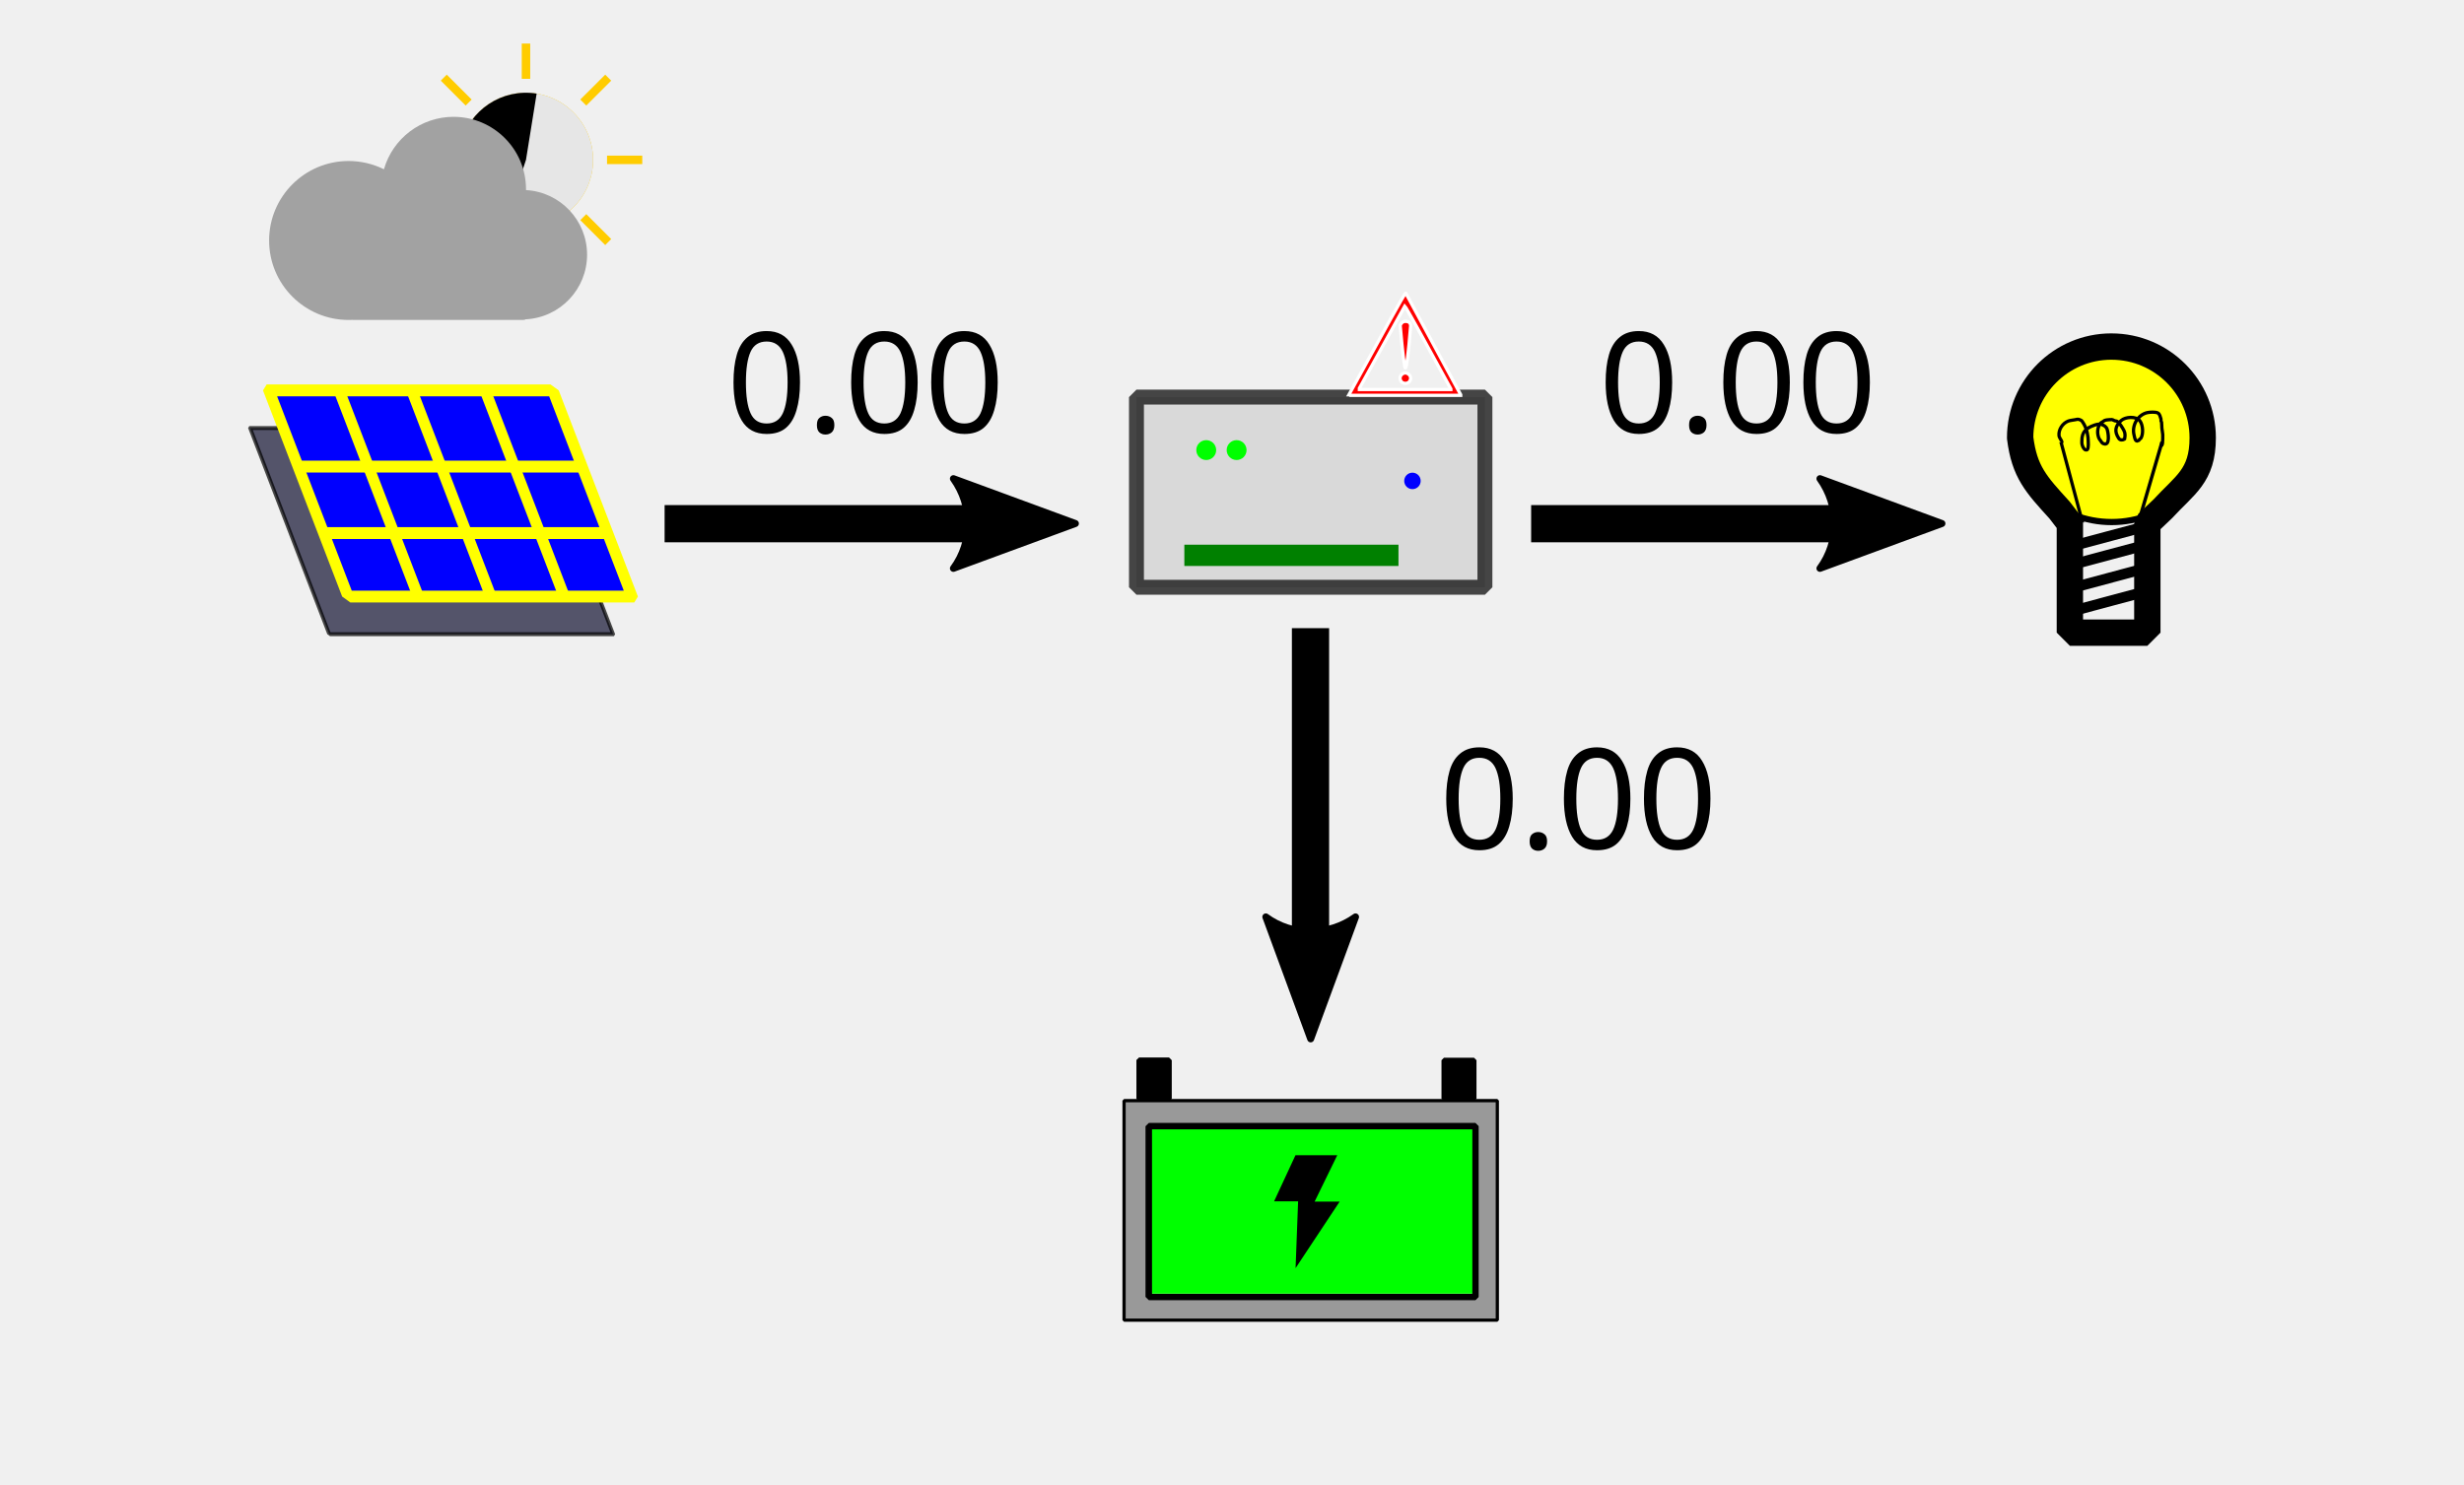
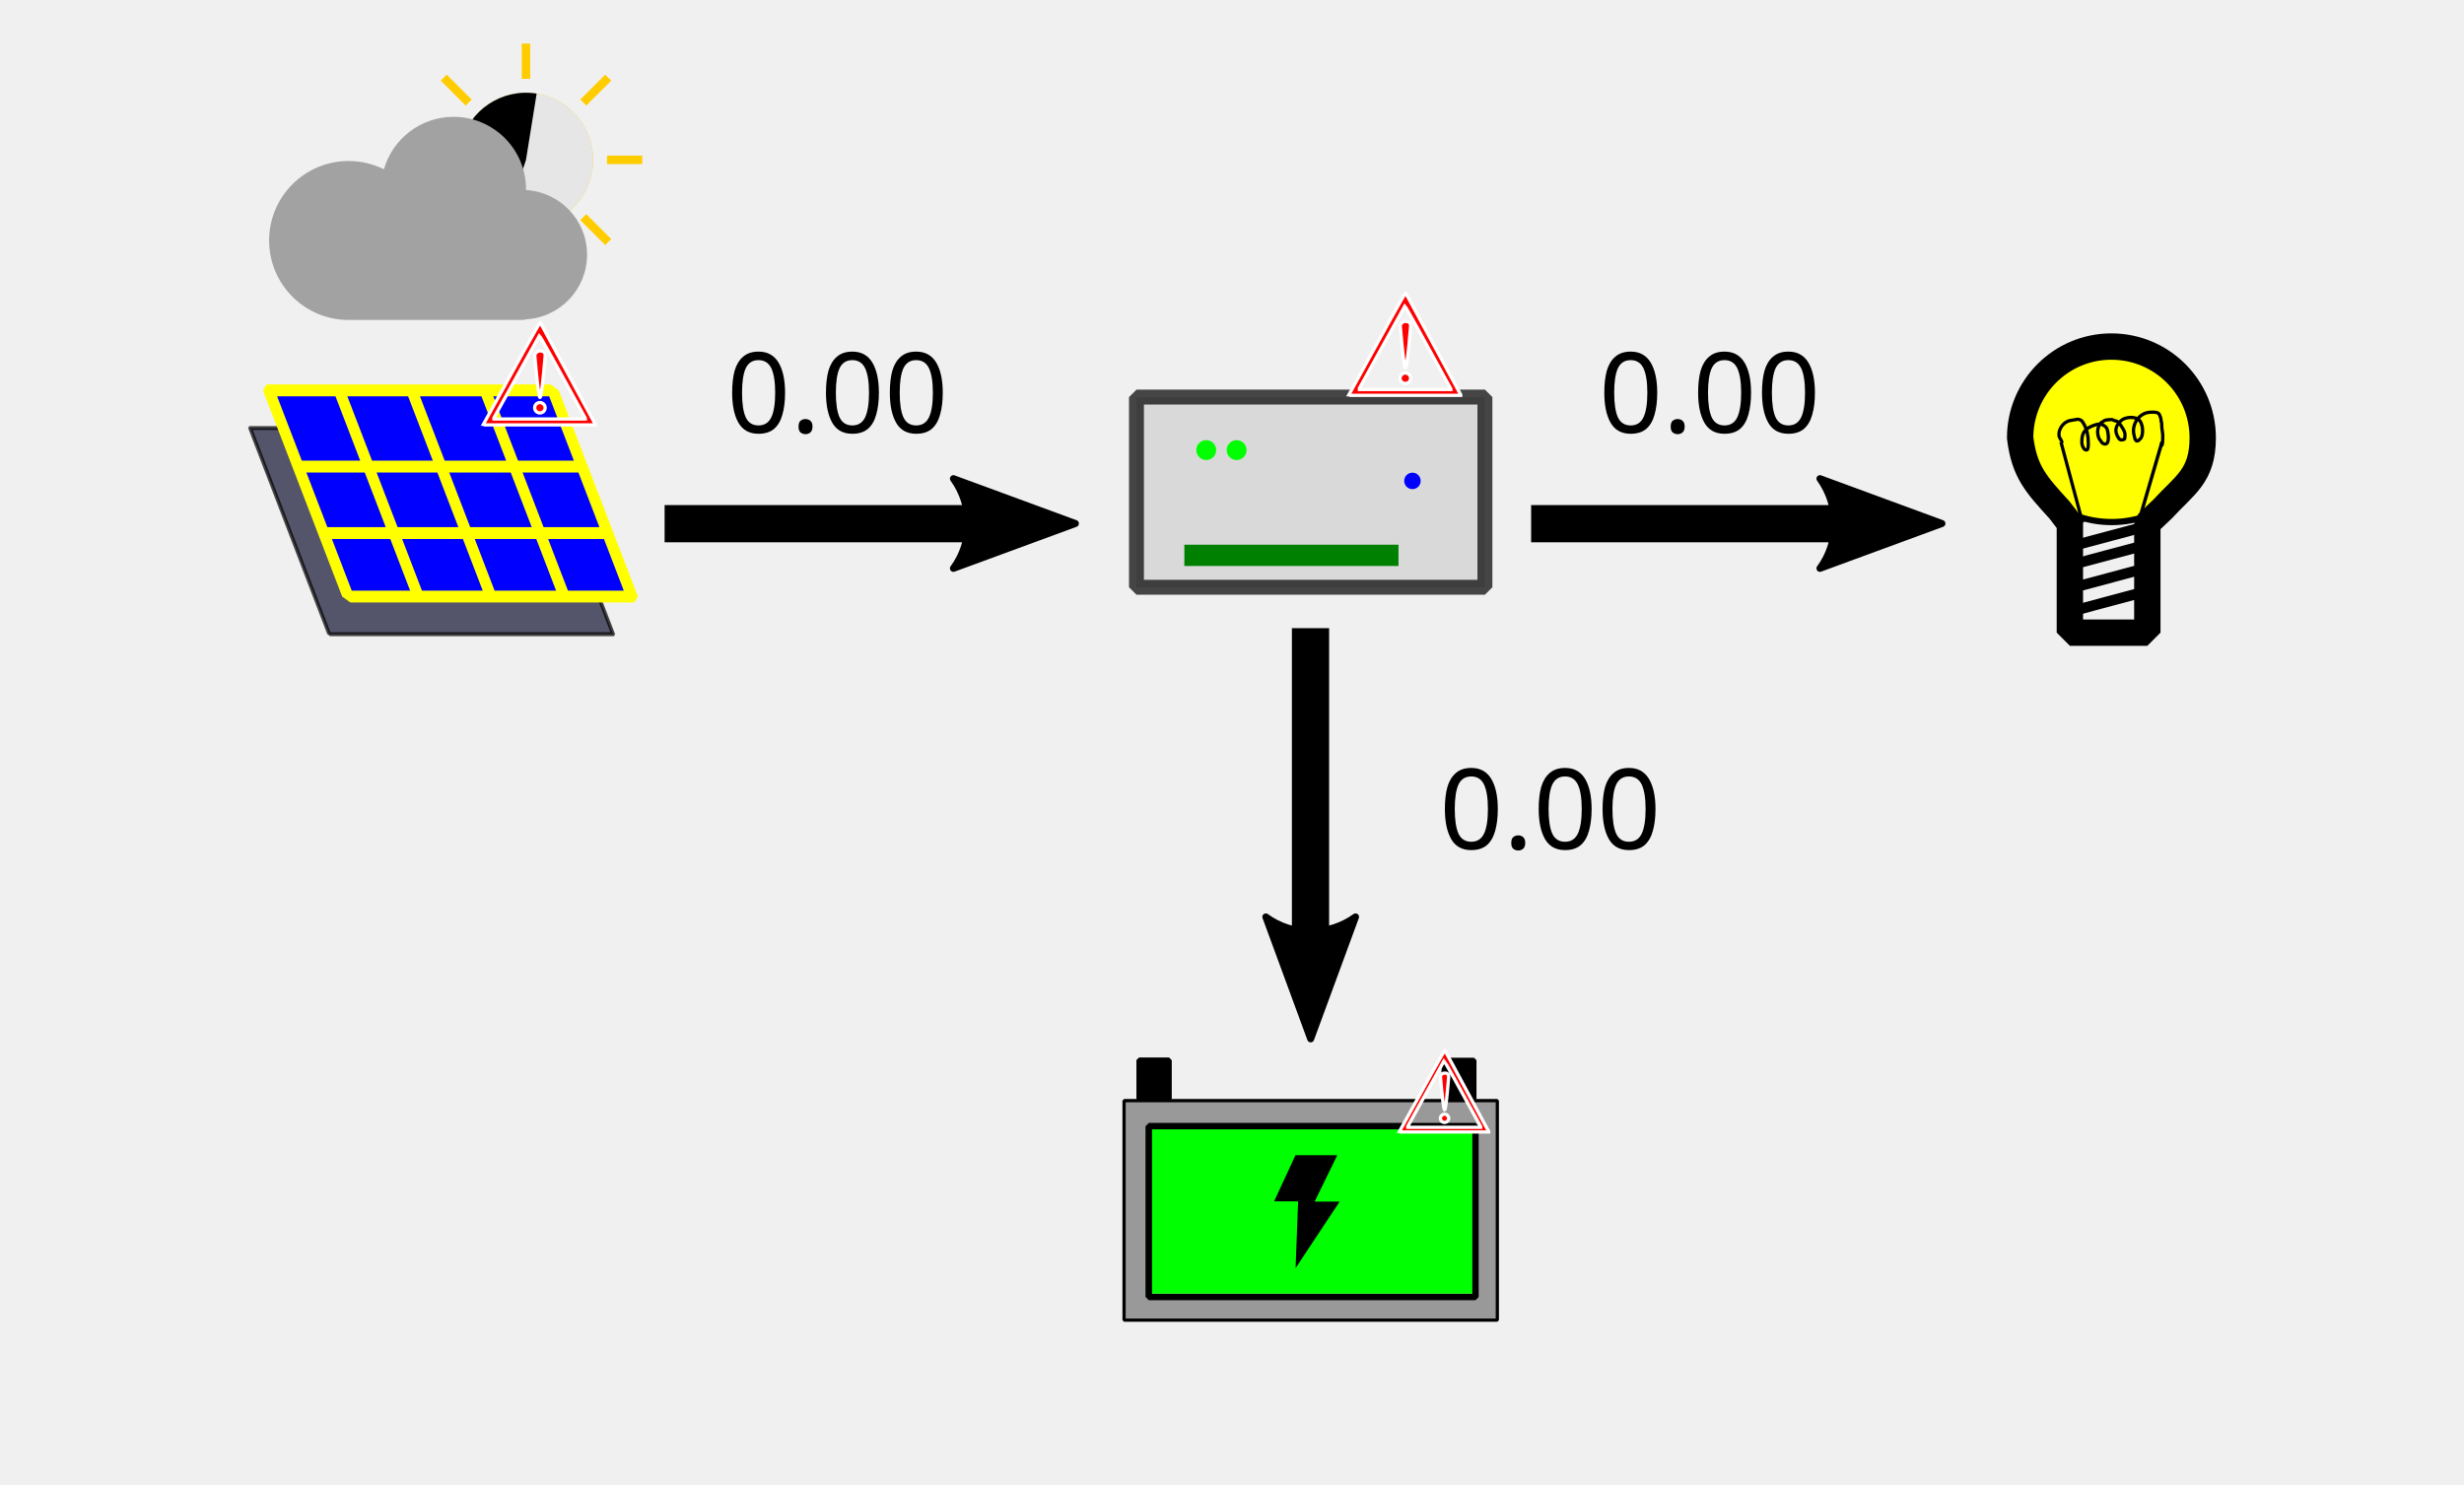
- <svg xmlns="http://www.w3.org/2000/svg" width="198.622mm" height="119.689mm" viewBox="0 0 198.622 119.689" version="1.1" id="svg870">
+ <svg xmlns="http://www.w3.org/2000/svg" id="svg870" version="1.1" viewBox="0 0 198.622 119.689" height="119.689mm" width="198.622mm">
  <defs id="defs864">
-     <marker style="overflow:visible" id="marker2034" refX="0" refY="0" orient="auto">
-       <path transform="matrix(-0.3,0,0,-0.3,0.69,0)" d="M 8.719,4.034 -2.207,0.016 8.719,-4.002 c -1.745,2.372 -1.735,5.617 -6e-7,8.035 z" style="fill:#000000;fill-opacity:1;fill-rule:evenodd;stroke:#000000;stroke-width:0.625;stroke-linejoin:round;stroke-opacity:1" id="path2032" />
+     <marker orient="auto" refY="0" refX="0" id="marker2034" style="overflow:visible">
+       <path id="path2032" style="fill:#000000;fill-opacity:1;fill-rule:evenodd;stroke:#000000;stroke-width:0.625;stroke-linejoin:round;stroke-opacity:1" d="M 8.719,4.034 -2.207,0.016 8.719,-4.002 c -1.745,2.372 -1.735,5.617 -6e-7,8.035 z" transform="matrix(-0.3,0,0,-0.3,0.69,0)" />
    </marker>
-     <marker orient="auto" refY="0" refX="0" id="marker1858" style="overflow:visible">
-       <path id="path1856" style="fill:#000000;fill-opacity:1;fill-rule:evenodd;stroke:#000000;stroke-width:0.625;stroke-linejoin:round;stroke-opacity:1" d="M 8.719,4.034 -2.207,0.016 8.719,-4.002 c -1.745,2.372 -1.735,5.617 -6e-7,8.035 z" transform="matrix(-0.3,0,0,-0.3,0.69,0)" />
+     <marker style="overflow:visible" id="marker1858" refX="0" refY="0" orient="auto">
+       <path transform="matrix(-0.3,0,0,-0.3,0.69,0)" d="M 8.719,4.034 -2.207,0.016 8.719,-4.002 c -1.745,2.372 -1.735,5.617 -6e-7,8.035 z" style="fill:#000000;fill-opacity:1;fill-rule:evenodd;stroke:#000000;stroke-width:0.625;stroke-linejoin:round;stroke-opacity:1" id="path1856" />
    </marker>
-     <marker orient="auto" refY="0" refX="0" id="Arrow2Send" style="overflow:visible">
-       <path id="path1537" style="fill:#000000;fill-opacity:1;fill-rule:evenodd;stroke:#000000;stroke-width:0.625;stroke-linejoin:round;stroke-opacity:1" d="M 8.719,4.034 -2.207,0.016 8.719,-4.002 c -1.745,2.372 -1.735,5.617 -6e-7,8.035 z" transform="matrix(-0.3,0,0,-0.3,0.69,0)" />
+     <marker style="overflow:visible" id="Arrow2Send" refX="0" refY="0" orient="auto">
+       <path transform="matrix(-0.3,0,0,-0.3,0.69,0)" d="M 8.719,4.034 -2.207,0.016 8.719,-4.002 c -1.745,2.372 -1.735,5.617 -6e-7,8.035 z" style="fill:#000000;fill-opacity:1;fill-rule:evenodd;stroke:#000000;stroke-width:0.625;stroke-linejoin:round;stroke-opacity:1" id="path1537" />
    </marker>
-     <marker orient="auto" refY="0" refX="0" id="Arrow1Mend" style="overflow:visible">
-       <path id="path1513" d="M 0,0 5,-5 -12.5,0 5,5 Z" style="fill:#000000;fill-opacity:1;fill-rule:evenodd;stroke:#000000;stroke-width:1pt;stroke-opacity:1" transform="matrix(-0.4,0,0,-0.4,-4,0)" />
+     <marker style="overflow:visible" id="Arrow1Mend" refX="0" refY="0" orient="auto">
+       <path transform="matrix(-0.4,0,0,-0.4,-4,0)" style="fill:#000000;fill-opacity:1;fill-rule:evenodd;stroke:#000000;stroke-width:1pt;stroke-opacity:1" d="M 0,0 5,-5 -12.5,0 5,5 Z" id="path1513" />
    </marker>
  </defs>
-   <g id="layer1" transform="translate(14.7374,-5.714135)">
-     <g transform="matrix(0.3186655,0,0.1223496,0.3186655,-10.02866,28.75865)" id="g851">
-       <rect y="35.983" x="34.67" height="52.161" width="71.815" id="rect853" style="fill:#000022;fill-opacity:0.651;stroke:#000000;stroke-width:1;stroke-linejoin:bevel;stroke-opacity:0.711" />
-       <rect style="fill:#0000ff;fill-opacity:1;stroke:#ffff00;stroke-width:3;stroke-linejoin:bevel;stroke-miterlimit:4;stroke-dasharray:none;stroke-opacity:1" id="rect833" width="71.815" height="52.161" x="43.089" y="26.458" />
-       <path style="fill:none;stroke:#ffff00;stroke-width:3;stroke-linecap:butt;stroke-linejoin:miter;stroke-miterlimit:4;stroke-dasharray:none;stroke-opacity:1" d="M 60.854,26.458 V 78.619" id="path835" />
-       <path style="fill:none;stroke:#ffff00;stroke-width:3;stroke-linecap:butt;stroke-linejoin:miter;stroke-miterlimit:4;stroke-dasharray:none;stroke-opacity:1" d="M 79.224,26.08 V 78.43" id="path837" />
-       <path style="fill:none;stroke:#ffff00;stroke-width:3;stroke-linecap:butt;stroke-linejoin:miter;stroke-miterlimit:4;stroke-dasharray:none;stroke-opacity:1" d="m 97.782,27.025 v 51.405" id="path839" />
-       <path style="fill:none;stroke:#ffff00;stroke-width:3;stroke-linecap:butt;stroke-linejoin:miter;stroke-miterlimit:4;stroke-dasharray:none;stroke-opacity:1" d="M 42.522,45.735 H 114.905" id="path841" />
-       <path style="fill:none;stroke:#ffff00;stroke-width:3;stroke-linecap:butt;stroke-linejoin:miter;stroke-miterlimit:4;stroke-dasharray:none;stroke-opacity:1" d="M 43.278,62.555 H 115.094" id="path843" />
-     </g>
-     <g id="g1475" transform="matrix(0.7711405,0,0,0.7711405,42.07548,13.14111)">
-       <rect y="31.887" x="45.124" height="19.881" width="36.425" id="rect1469" style="fill:#cccccc;fill-opacity:0.651;stroke:#000000;stroke-width:1.561;stroke-linejoin:bevel;stroke-opacity:0.711" />
-       <rect y="47.319" x="50.129" height="2.224" width="22.384" id="rect1471" style="fill:#008000;fill-opacity:1;stroke:none;stroke-width:1.561;stroke-linejoin:bevel;stroke-opacity:0.711" />
-       <circle r="0.861" cy="40.65" cx="73.973" id="path1477" style="fill:#0000ff;fill-opacity:1;stroke:none;stroke-width:2.102;stroke-linejoin:bevel;stroke-opacity:0.711" />
-       <circle style="fill:#00ff00;fill-opacity:1;stroke:none;stroke-width:3;stroke-linejoin:bevel;stroke-opacity:0.711" id="path1494" cx="52.418" cy="37.426" r="1.039" />
-       <circle r="1.039" cy="37.426" cx="55.593" id="circle1496" style="fill:#00ff00;fill-opacity:1;stroke:none;stroke-width:3;stroke-linejoin:bevel;stroke-opacity:0.711" />
-       <text xml:space="preserve" style="font-style:normal;font-variant:normal;font-weight:900;font-stretch:normal;font-size:14.639px;line-height:1.25;font-family:Arial;-inkscape-font-specification:'Arial Heavy';letter-spacing:0px;word-spacing:0px;fill:#ff0000;fill-opacity:1;stroke-width:0.343" x="66.613" y="31.705" id="text1716">
-         <tspan dy="0" id="tspan1714" x="66.613" y="31.705" style="font-style:normal;font-variant:normal;font-weight:bold;font-stretch:normal;font-family:'Berlin Sans FB Demi';-inkscape-font-specification:'Berlin Sans FB Demi Bold';fill:#ff0000;stroke:#ffffff;stroke-width:0.343">⚠️</tspan>
+   <g transform="translate(14.7374,-5.714135)" id="layer1">
+     <g id="g851" transform="matrix(0.3186655,0,0.1223496,0.3186655,-10.02866,28.75865)">
+       <rect style="fill:#000022;fill-opacity:0.651;stroke:#000000;stroke-width:1;stroke-linejoin:bevel;stroke-opacity:0.711" id="rect853" width="71.815" height="52.161" x="34.67" y="35.983" />
+       <rect y="26.458" x="43.089" height="52.161" width="71.815" id="rect833" style="fill:#0000ff;fill-opacity:1;stroke:#ffff00;stroke-width:3;stroke-linejoin:bevel;stroke-miterlimit:4;stroke-dasharray:none;stroke-opacity:1" />
+       <path id="path835" d="M 60.854,26.458 V 78.619" style="fill:none;stroke:#ffff00;stroke-width:3;stroke-linecap:butt;stroke-linejoin:miter;stroke-miterlimit:4;stroke-dasharray:none;stroke-opacity:1" />
+       <path id="path837" d="M 79.224,26.08 V 78.43" style="fill:none;stroke:#ffff00;stroke-width:3;stroke-linecap:butt;stroke-linejoin:miter;stroke-miterlimit:4;stroke-dasharray:none;stroke-opacity:1" />
+       <path id="path839" d="m 97.782,27.025 v 51.405" style="fill:none;stroke:#ffff00;stroke-width:3;stroke-linecap:butt;stroke-linejoin:miter;stroke-miterlimit:4;stroke-dasharray:none;stroke-opacity:1" />
+       <path id="path841" d="M 42.522,45.735 H 114.905" style="fill:none;stroke:#ffff00;stroke-width:3;stroke-linecap:butt;stroke-linejoin:miter;stroke-miterlimit:4;stroke-dasharray:none;stroke-opacity:1" />
+       <path id="path843" d="M 43.278,62.555 H 115.094" style="fill:none;stroke:#ffff00;stroke-width:3;stroke-linecap:butt;stroke-linejoin:miter;stroke-miterlimit:4;stroke-dasharray:none;stroke-opacity:1" />
+       <text transform="skewX(-21.00397)" xml:space="preserve" style="font-style:normal;font-variant:normal;font-weight:900;font-stretch:normal;font-size:35.425px;line-height:1.25;font-family:Arial;-inkscape-font-specification:'Arial Heavy';letter-spacing:0px;word-spacing:0px;fill:#ff0000;fill-opacity:1;stroke-width:0.83" x="105.78" y="35.184" id="pv_warning">
+         <tspan dy="0" id="tspan1714-9" x="105.78" y="35.184" style="font-style:normal;font-variant:normal;font-weight:bold;font-stretch:normal;font-family:'Berlin Sans FB Demi';-inkscape-font-specification:'Berlin Sans FB Demi Bold';fill:#ff0000;stroke:#ffffff;stroke-width:0.83">⚠️</tspan>
      </text>
    </g>
-     <path style="fill:none;stroke:#000000;stroke-width:3;stroke-linecap:butt;stroke-linejoin:miter;stroke-miterlimit:4;stroke-dasharray:none;stroke-opacity:1;marker-end:url(#Arrow2Send)" d="m 38.837,47.937 h 29.057" id="path1502" />
-     <path style="fill:none;stroke:#000000;stroke-width:3;stroke-linecap:butt;stroke-linejoin:miter;stroke-miterlimit:4;stroke-dasharray:none;stroke-opacity:1;marker-end:url(#marker1858)" d="m 108.687,47.937 h 29.057" id="path1854" />
-     <g transform="translate(0,6.879167)" id="g2183">
-       <ellipse ry="7.149" rx="7.717" cy="33.777" cx="155.48" id="load_on_off" style="fill:#ffff00;fill-opacity:1;stroke:#000000;stroke-width:0.5;stroke-linejoin:bevel;stroke-miterlimit:4;stroke-dasharray:none;stroke-opacity:1" />
-       <path d="m 155.456,26.776 c -4.061,0.004 -7.35,3.298 -7.35,7.358 0.342,2.747 1.284,3.749 3.173,5.822 l 0.835,1.088 v 8.798 h 6.244 v -8.798 l 1.244,-1.182 c 1.764,-1.93 3.22,-2.639 3.22,-5.727 1.4e-4,-4.064 -3.294,-7.358 -7.358,-7.358 z" style="fill:none;fill-opacity:1;stroke:#000000;stroke-width:2.124;stroke-linejoin:bevel;stroke-miterlimit:4;stroke-dasharray:none;stroke-opacity:1" id="rect1966" />
-       <path id="path1972" d="m 152.521,48.048 5.67,-1.519" style="fill:none;stroke:#000000;stroke-width:0.849;stroke-linecap:butt;stroke-linejoin:miter;stroke-miterlimit:4;stroke-dasharray:none;stroke-opacity:1" />
-       <path style="fill:none;stroke:#000000;stroke-width:0.849;stroke-linecap:butt;stroke-linejoin:miter;stroke-miterlimit:4;stroke-dasharray:none;stroke-opacity:1" d="m 152.521,46.175 5.67,-1.519" id="path1974" />
-       <path id="path1976" d="m 152.521,44.302 5.67,-1.519" style="fill:none;stroke:#000000;stroke-width:0.849;stroke-linecap:butt;stroke-linejoin:miter;stroke-miterlimit:4;stroke-dasharray:none;stroke-opacity:1" />
-       <path style="fill:none;stroke:#000000;stroke-width:0.849;stroke-linecap:butt;stroke-linejoin:miter;stroke-miterlimit:4;stroke-dasharray:none;stroke-opacity:1" d="m 152.521,42.803 5.67,-1.519" id="path1978" />
-       <path id="path1989" d="m 153.142,40.987 -1.749,-6.526" style="fill:none;stroke:#000000;stroke-width:0.265px;stroke-linecap:butt;stroke-linejoin:miter;stroke-opacity:1" />
-       <path style="fill:none;stroke:#000000;stroke-width:0.276px;stroke-linecap:butt;stroke-linejoin:miter;stroke-opacity:1" d="m 157.639,40.984 1.905,-6.52" id="path1991" />
-       <path id="path1993" d="m 151.393,34.461 c 0.027,0.002 0.083,0.033 0.081,0.006 -0.009,-0.104 -0.219,-0.326 -0.236,-0.52 -0.044,-0.481 0.287,-0.979 0.732,-1.158 0.167,-0.067 0.412,-0.077 0.591,-0.118 0.227,-0.052 0.238,-0.047 0.449,0.047 0.016,0.007 0.036,0.01 0.047,0.024 0.311,0.4 0.467,0.87 0.52,1.37 0.021,0.196 0.018,0.394 0.024,0.591 0.001,0.044 -0.018,0.342 -0.071,0.378 -0.205,0.137 -0.356,-0.17 -0.402,-0.307 -0.061,-0.183 -0.047,-0.219 -0.047,-0.402 0,-0.715 0.34,-1.019 0.992,-1.252 0.165,-0.059 0.394,-0.12 0.567,-0.071 0.199,0.057 0.395,0.177 0.472,0.378 0.089,0.232 0.282,1.407 -0.283,1.181 -0.138,-0.055 -0.148,-0.108 -0.236,-0.236 -0.048,-0.07 -0.111,-0.133 -0.142,-0.213 -0.15,-0.389 -0.124,-0.772 0.071,-1.134 0.052,-0.097 0.199,-0.156 0.283,-0.213 0.033,-0.022 0.059,-0.055 0.095,-0.071 0.111,-0.051 0.31,-0.065 0.425,-0.071 0.325,-0.017 0.174,0.011 0.425,0.095 0.045,0.015 0.099,0.002 0.142,0.024 0.221,0.111 0.484,0.566 0.591,0.78 0.092,0.185 0.095,0.421 0.047,0.614 -0.004,0.015 0.009,0.034 0,0.047 -0.01,0.015 -0.032,0.015 -0.047,0.024 -0.135,0.081 -0.328,0.076 -0.425,-0.071 -0.375,-0.562 -0.296,-0.996 0.189,-1.441 0.338,-0.31 1.217,-0.37 1.512,0.024 0.251,0.335 0.298,1.077 0.071,1.417 -0.016,0.024 -0.051,0.027 -0.071,0.047 -0.036,0.036 -0.056,0.086 -0.095,0.118 -0.012,0.01 -0.032,-0.004 -0.047,0 -0.028,0.007 -0.043,0.047 -0.071,0.047 -0.187,0 -0.213,-0.315 -0.26,-0.496 -0.193,-0.754 0.293,-1.618 1.063,-1.795 0.201,-0.046 0.668,-0.067 0.85,0.024 0.167,0.083 0.201,0.319 0.26,0.496 0.015,0.045 -0.008,0.095 0,0.142 0.008,0.042 0.041,0.076 0.047,0.118 0.022,0.151 0.007,0.319 0.024,0.472 0.018,0.174 0.06,0.345 0.071,0.52 0.015,0.236 -0.007,0.474 -0.024,0.709 -0.004,0.053 -0.021,0.09 -0.047,0.142 -0.005,0.01 -0.024,0.035 -0.024,0.024 0.005,-0.096 0.025,-0.191 0.038,-0.286" style="fill:none;stroke:#000000;stroke-width:0.265px;stroke-linecap:butt;stroke-linejoin:miter;stroke-opacity:1" />
+     <g transform="matrix(0.7711405,0,0,0.7711405,42.07548,13.14111)" id="g1475">
+       <rect style="fill:#cccccc;fill-opacity:0.651;stroke:#000000;stroke-width:1.561;stroke-linejoin:bevel;stroke-opacity:0.711" id="rect1469" width="36.425" height="19.881" x="45.124" y="31.887" />
+       <rect style="fill:#008000;fill-opacity:1;stroke:none;stroke-width:1.561;stroke-linejoin:bevel;stroke-opacity:0.711" id="rect1471" width="22.384" height="2.224" x="50.129" y="47.319" />
+       <circle style="fill:#0000ff;fill-opacity:1;stroke:none;stroke-width:2.102;stroke-linejoin:bevel;stroke-opacity:0.711" id="path1477" cx="73.973" cy="40.65" r="0.861" />
+       <circle r="1.039" cy="37.426" cx="52.418" id="path1494" style="fill:#00ff00;fill-opacity:1;stroke:none;stroke-width:3;stroke-linejoin:bevel;stroke-opacity:0.711" />
+       <circle style="fill:#00ff00;fill-opacity:1;stroke:none;stroke-width:3;stroke-linejoin:bevel;stroke-opacity:0.711" id="circle1496" cx="55.593" cy="37.426" r="1.039" />
+       <text id="device_warning" y="31.705" x="66.613" style="font-style:normal;font-variant:normal;font-weight:900;font-stretch:normal;font-size:14.639px;line-height:1.25;font-family:Arial;-inkscape-font-specification:'Arial Heavy';letter-spacing:0px;word-spacing:0px;fill:#ff0000;fill-opacity:1;stroke-width:0.343" xml:space="preserve">
+         <tspan style="font-style:normal;font-variant:normal;font-weight:bold;font-stretch:normal;font-family:'Berlin Sans FB Demi';-inkscape-font-specification:'Berlin Sans FB Demi Bold';fill:#ff0000;stroke:#ffffff;stroke-width:0.343" y="31.705" x="66.613" id="tspan1714" dy="0">⚠️</tspan>
+       </text>
    </g>
-     <path id="battery_direction" d="m 90.902,56.36 v 29.057" style="fill:none;stroke:#000000;stroke-width:3;stroke-linecap:butt;stroke-linejoin:miter;stroke-miterlimit:4;stroke-dasharray:none;stroke-opacity:1;marker-end:url(#marker2034)" />
-     <text xml:space="preserve" style="font-style:normal;font-variant:normal;font-weight:normal;font-stretch:normal;font-size:11.289px;line-height:1.25;font-family:Algerian;-inkscape-font-specification:Algerian;letter-spacing:0px;word-spacing:0px;fill:#000000;fill-opacity:1;stroke:none;stroke-width:0.265" x="43.845" y="40.595" id="pv_power">
-       <tspan id="tspan2098" x="43.845" y="40.595" style="stroke-width:0.265">0.00</tspan>
+     <path id="path1502" d="m 38.837,47.937 h 29.057" style="fill:none;stroke:#000000;stroke-width:3;stroke-linecap:butt;stroke-linejoin:miter;stroke-miterlimit:4;stroke-dasharray:none;stroke-opacity:1;marker-end:url(#Arrow2Send)" />
+     <path id="path1854" d="m 108.687,47.937 h 29.057" style="fill:none;stroke:#000000;stroke-width:3;stroke-linecap:butt;stroke-linejoin:miter;stroke-miterlimit:4;stroke-dasharray:none;stroke-opacity:1;marker-end:url(#marker1858)" />
+     <g id="g2183" transform="translate(0,6.879167)">
+       <ellipse style="fill:#ffff00;fill-opacity:1;stroke:#000000;stroke-width:0.5;stroke-linejoin:bevel;stroke-miterlimit:4;stroke-dasharray:none;stroke-opacity:1" id="load_on_off" cx="155.48" cy="33.777" rx="7.717" ry="7.149" />
+       <path id="rect1966" style="fill:none;fill-opacity:1;stroke:#000000;stroke-width:2.124;stroke-linejoin:bevel;stroke-miterlimit:4;stroke-dasharray:none;stroke-opacity:1" d="m 155.456,26.776 c -4.061,0.004 -7.35,3.298 -7.35,7.358 0.342,2.747 1.284,3.749 3.173,5.822 l 0.835,1.088 v 8.798 h 6.244 v -8.798 l 1.244,-1.182 c 1.764,-1.93 3.22,-2.639 3.22,-5.727 1.4e-4,-4.064 -3.294,-7.358 -7.358,-7.358 z" />
+       <path style="fill:none;stroke:#000000;stroke-width:0.849;stroke-linecap:butt;stroke-linejoin:miter;stroke-miterlimit:4;stroke-dasharray:none;stroke-opacity:1" d="m 152.521,48.048 5.67,-1.519" id="path1972" />
+       <path id="path1974" d="m 152.521,46.175 5.67,-1.519" style="fill:none;stroke:#000000;stroke-width:0.849;stroke-linecap:butt;stroke-linejoin:miter;stroke-miterlimit:4;stroke-dasharray:none;stroke-opacity:1" />
+       <path style="fill:none;stroke:#000000;stroke-width:0.849;stroke-linecap:butt;stroke-linejoin:miter;stroke-miterlimit:4;stroke-dasharray:none;stroke-opacity:1" d="m 152.521,44.302 5.67,-1.519" id="path1976" />
+       <path id="path1978" d="m 152.521,42.803 5.67,-1.519" style="fill:none;stroke:#000000;stroke-width:0.849;stroke-linecap:butt;stroke-linejoin:miter;stroke-miterlimit:4;stroke-dasharray:none;stroke-opacity:1" />
+       <path style="fill:none;stroke:#000000;stroke-width:0.265px;stroke-linecap:butt;stroke-linejoin:miter;stroke-opacity:1" d="m 153.142,40.987 -1.749,-6.526" id="path1989" />
+       <path id="path1991" d="m 157.639,40.984 1.905,-6.52" style="fill:none;stroke:#000000;stroke-width:0.276px;stroke-linecap:butt;stroke-linejoin:miter;stroke-opacity:1" />
+       <path style="fill:none;stroke:#000000;stroke-width:0.265px;stroke-linecap:butt;stroke-linejoin:miter;stroke-opacity:1" d="m 151.393,34.461 c 0.027,0.002 0.083,0.033 0.081,0.006 -0.009,-0.104 -0.219,-0.326 -0.236,-0.52 -0.044,-0.481 0.287,-0.979 0.732,-1.158 0.167,-0.067 0.412,-0.077 0.591,-0.118 0.227,-0.052 0.238,-0.047 0.449,0.047 0.016,0.007 0.036,0.01 0.047,0.024 0.311,0.4 0.467,0.87 0.52,1.37 0.021,0.196 0.018,0.394 0.024,0.591 0.001,0.044 -0.018,0.342 -0.071,0.378 -0.205,0.137 -0.356,-0.17 -0.402,-0.307 -0.061,-0.183 -0.047,-0.219 -0.047,-0.402 0,-0.715 0.34,-1.019 0.992,-1.252 0.165,-0.059 0.394,-0.12 0.567,-0.071 0.199,0.057 0.395,0.177 0.472,0.378 0.089,0.232 0.282,1.407 -0.283,1.181 -0.138,-0.055 -0.148,-0.108 -0.236,-0.236 -0.048,-0.07 -0.111,-0.133 -0.142,-0.213 -0.15,-0.389 -0.124,-0.772 0.071,-1.134 0.052,-0.097 0.199,-0.156 0.283,-0.213 0.033,-0.022 0.059,-0.055 0.095,-0.071 0.111,-0.051 0.31,-0.065 0.425,-0.071 0.325,-0.017 0.174,0.011 0.425,0.095 0.045,0.015 0.099,0.002 0.142,0.024 0.221,0.111 0.484,0.566 0.591,0.78 0.092,0.185 0.095,0.421 0.047,0.614 -0.004,0.015 0.009,0.034 0,0.047 -0.01,0.015 -0.032,0.015 -0.047,0.024 -0.135,0.081 -0.328,0.076 -0.425,-0.071 -0.375,-0.562 -0.296,-0.996 0.189,-1.441 0.338,-0.31 1.217,-0.37 1.512,0.024 0.251,0.335 0.298,1.077 0.071,1.417 -0.016,0.024 -0.051,0.027 -0.071,0.047 -0.036,0.036 -0.056,0.086 -0.095,0.118 -0.012,0.01 -0.032,-0.004 -0.047,0 -0.028,0.007 -0.043,0.047 -0.071,0.047 -0.187,0 -0.213,-0.315 -0.26,-0.496 -0.193,-0.754 0.293,-1.618 1.063,-1.795 0.201,-0.046 0.668,-0.067 0.85,0.024 0.167,0.083 0.201,0.319 0.26,0.496 0.015,0.045 -0.008,0.095 0,0.142 0.008,0.042 0.041,0.076 0.047,0.118 0.022,0.151 0.007,0.319 0.024,0.472 0.018,0.174 0.06,0.345 0.071,0.52 0.015,0.236 -0.007,0.474 -0.024,0.709 -0.004,0.053 -0.021,0.09 -0.047,0.142 -0.005,0.01 -0.024,0.035 -0.024,0.024 0.005,-0.096 0.025,-0.191 0.038,-0.286" id="path1993" />
+     </g>
+     <path style="fill:none;stroke:#000000;stroke-width:3;stroke-linecap:butt;stroke-linejoin:miter;stroke-miterlimit:4;stroke-dasharray:none;stroke-opacity:1;marker-end:url(#marker2034)" d="m 90.902,56.36 v 29.057" id="battery_direction" />
+     <text id="pv_power" y="40.595" x="43.845" style="font-style:normal;font-variant:normal;font-weight:normal;font-stretch:normal;font-size:9px;line-height:1.25;font-family:Algerian;-inkscape-font-specification:Algerian;letter-spacing:0px;word-spacing:0px;fill:#000000;fill-opacity:1;stroke:none;stroke-width:0.265" xml:space="preserve">
+       <tspan style="stroke-width:0.265" y="40.595" x="43.845" id="tspan2098">0.00</tspan>
    </text>
-     <text id="load_power" y="40.595" x="114.149" style="font-style:normal;font-variant:normal;font-weight:normal;font-stretch:normal;font-size:11.289px;line-height:1.25;font-family:Algerian;-inkscape-font-specification:Algerian;letter-spacing:0px;word-spacing:0px;fill:#000000;fill-opacity:1;stroke:none;stroke-width:0.265" xml:space="preserve">
-       <tspan style="stroke-width:0.265" y="40.595" x="114.149" id="tspan2102">0.00</tspan>
+     <text xml:space="preserve" style="font-style:normal;font-variant:normal;font-weight:normal;font-stretch:normal;font-size:9px;line-height:1.25;font-family:Algerian;-inkscape-font-specification:Algerian;letter-spacing:0px;word-spacing:0px;fill:#000000;fill-opacity:1;stroke:none;stroke-width:0.265" x="114.149" y="40.595" id="load_power">
+       <tspan id="tspan2102" x="114.149" y="40.595" style="stroke-width:0.265">0.00</tspan>
    </text>
-     <text xml:space="preserve" style="font-style:normal;font-variant:normal;font-weight:normal;font-stretch:normal;font-size:11.289px;line-height:1.25;font-family:Algerian;-inkscape-font-specification:Algerian;letter-spacing:0px;word-spacing:0px;fill:#000000;fill-opacity:1;stroke:none;stroke-width:0.265" x="101.298" y="74.159" id="battery_power">
-       <tspan id="tspan2106" x="101.298" y="74.159" style="stroke-width:0.265">0.00</tspan>
+     <text id="battery_power" y="74.159" x="101.298" style="font-style:normal;font-variant:normal;font-weight:normal;font-stretch:normal;font-size:9px;line-height:1.25;font-family:Algerian;-inkscape-font-specification:Algerian;letter-spacing:0px;word-spacing:0px;fill:#000000;fill-opacity:1;stroke:none;stroke-width:0.265" xml:space="preserve">
+       <tspan style="stroke-width:0.265" y="74.159" x="101.298" id="tspan2106">0.00</tspan>
    </text>
-     <g transform="translate(0,6.879167)" id="g2202">
-       <rect y="87.574" x="75.873" height="17.699" width="30.088" id="rect2016" style="fill:#999999;fill-opacity:1;stroke:#000000;stroke-width:0.26;stroke-linejoin:bevel;stroke-miterlimit:4;stroke-dasharray:none;stroke-opacity:1" />
-       <rect y="84.315" x="77.078" height="3.103" width="2.422" id="rect2018" style="fill:#000000;fill-opacity:1;stroke:#000000;stroke-width:0.4;stroke-linejoin:bevel;stroke-miterlimit:4;stroke-dasharray:none;stroke-opacity:1" />
-       <rect style="fill:#000000;fill-opacity:1;stroke:#000000;stroke-width:0.4;stroke-linejoin:bevel;stroke-miterlimit:4;stroke-dasharray:none;stroke-opacity:1" id="rect2020" width="2.422" height="3.103" x="77.078" y="84.315" />
-       <rect y="84.315" x="101.66" height="3.103" width="2.422" id="rect2022" style="fill:#000000;fill-opacity:1;stroke:#000000;stroke-width:0.4;stroke-linejoin:bevel;stroke-miterlimit:4;stroke-dasharray:none;stroke-opacity:1" />
-       <rect y="89.637" x="77.871" height="13.764" width="26.326" id="rect2185" style="fill:#ffffff;fill-opacity:1;stroke:#000000;stroke-width:0.5;stroke-linejoin:bevel;stroke-miterlimit:4;stroke-dasharray:none;stroke-opacity:1" />
-       <rect y="89.719" x="78.095" height="13.418" width="25.897" id="battery_soc" style="fill:#00ff00;fill-opacity:1;stroke:none;stroke-width:0.702;stroke-linejoin:bevel;stroke-miterlimit:4;stroke-dasharray:none;stroke-opacity:1" />
-       <rect style="fill:none;fill-opacity:1;stroke:#000000;stroke-width:0.5;stroke-linejoin:bevel;stroke-miterlimit:4;stroke-dasharray:none;stroke-opacity:1" id="rect2189" width="26.326" height="13.764" x="77.871" y="89.637" />
-       <path id="path1657" d="m 89.69,91.976 h 3.369 l -1.825,3.74 h 2.017 l -3.552,5.363 0.204,-5.387 h -1.936 z" style="fill:currentColor;stroke:none;stroke-width:0.25px;stroke-linecap:butt;stroke-linejoin:miter;stroke-opacity:1" />
+     <g id="g2202" transform="translate(0,6.879167)">
+       <rect style="fill:#999999;fill-opacity:1;stroke:#000000;stroke-width:0.26;stroke-linejoin:bevel;stroke-miterlimit:4;stroke-dasharray:none;stroke-opacity:1" id="rect2016" width="30.088" height="17.699" x="75.873" y="87.574" />
+       <rect style="fill:#000000;fill-opacity:1;stroke:#000000;stroke-width:0.4;stroke-linejoin:bevel;stroke-miterlimit:4;stroke-dasharray:none;stroke-opacity:1" id="rect2018" width="2.422" height="3.103" x="77.078" y="84.315" />
+       <rect y="84.315" x="77.078" height="3.103" width="2.422" id="rect2020" style="fill:#000000;fill-opacity:1;stroke:#000000;stroke-width:0.4;stroke-linejoin:bevel;stroke-miterlimit:4;stroke-dasharray:none;stroke-opacity:1" />
+       <rect style="fill:#000000;fill-opacity:1;stroke:#000000;stroke-width:0.4;stroke-linejoin:bevel;stroke-miterlimit:4;stroke-dasharray:none;stroke-opacity:1" id="rect2022" width="2.422" height="3.103" x="101.66" y="84.315" />
+       <rect style="fill:#ffffff;fill-opacity:1;stroke:#000000;stroke-width:0.5;stroke-linejoin:bevel;stroke-miterlimit:4;stroke-dasharray:none;stroke-opacity:1" id="rect2185" width="26.326" height="13.764" x="77.871" y="89.637" />
+       <rect style="fill:#00ff00;fill-opacity:1;stroke:none;stroke-width:0.702;stroke-linejoin:bevel;stroke-miterlimit:4;stroke-dasharray:none;stroke-opacity:1" id="battery_soc" width="25.897" height="13.418" x="78.095" y="89.719" />
+       <rect y="89.637" x="77.871" height="13.764" width="26.326" id="rect2189" style="fill:none;fill-opacity:1;stroke:#000000;stroke-width:0.5;stroke-linejoin:bevel;stroke-miterlimit:4;stroke-dasharray:none;stroke-opacity:1" />
+       <path style="fill:currentColor;stroke:none;stroke-width:0.25px;stroke-linecap:butt;stroke-linejoin:miter;stroke-opacity:1" d="m 89.69,91.976 h 3.369 l -1.825,3.74 h 2.017 l -3.552,5.363 0.204,-5.387 h -1.936 z" id="path1657" />
+       <text xml:space="preserve" style="font-style:normal;font-variant:normal;font-weight:900;font-stretch:normal;font-size:9px;line-height:1.25;font-family:Arial;-inkscape-font-specification:'Arial Heavy';letter-spacing:0px;word-spacing:0px;fill:#ff0000;fill-opacity:1;stroke-width:0.265" x="97.638" y="90.101" id="battery_warning">
+         <tspan dy="0" id="tspan1714-3" x="97.638" y="90.101" style="font-style:normal;font-variant:normal;font-weight:bold;font-stretch:normal;font-family:'Berlin Sans FB Demi';-inkscape-font-specification:'Berlin Sans FB Demi Bold';fill:#ff0000;stroke:#ffffff;stroke-width:0.265">⚠️</tspan>
+       </text>
    </g>
-     <path id="sun" style="color:#000000;font-style:normal;font-variant:normal;font-weight:normal;font-stretch:normal;font-size:medium;line-height:normal;font-family:sans-serif;font-variant-ligatures:normal;font-variant-position:normal;font-variant-caps:normal;font-variant-numeric:normal;font-variant-alternates:normal;font-variant-east-asian:normal;font-feature-settings:normal;font-variation-settings:normal;text-indent:0;text-align:start;text-decoration:none;text-decoration-line:none;text-decoration-style:solid;text-decoration-color:#000000;letter-spacing:normal;word-spacing:normal;text-transform:none;writing-mode:lr-tb;direction:ltr;text-orientation:mixed;dominant-baseline:auto;baseline-shift:baseline;text-anchor:start;white-space:normal;shape-padding:0;shape-margin:0;inline-size:0;clip-rule:nonzero;display:inline;overflow:visible;visibility:visible;isolation:auto;mix-blend-mode:normal;color-interpolation:sRGB;color-interpolation-filters:linearRGB;solid-color:#000000;solid-opacity:1;vector-effect:none;fill:#ffcc00;fill-opacity:1;fill-rule:nonzero;stroke:none;stroke-width:1.291;stroke-linecap:butt;stroke-linejoin:bevel;stroke-miterlimit:4;stroke-dasharray:none;stroke-dashoffset:0;stroke-opacity:1;color-rendering:auto;image-rendering:auto;shape-rendering:auto;text-rendering:auto;enable-background:accumulate;stop-color:#000000" d="M 158.957 13.281 L 158.957 24.018 L 161.539 24.018 L 161.539 13.281 L 158.957 13.281 z M 136.111 22.746 L 134.285 24.572 L 141.875 32.162 L 143.701 30.338 L 136.111 22.746 z M 184.391 22.746 L 176.795 30.338 L 178.621 32.162 L 186.217 24.572 L 184.391 22.746 z M 160.25 28.266 C 148.958 28.266 139.805 37.419 139.805 48.711 C 139.805 60.002 148.958 69.156 160.25 69.156 C 171.542 69.156 180.695 60.002 180.695 48.711 C 180.695 37.419 171.542 28.266 160.25 28.266 z M 124.818 47.418 L 124.818 50 L 135.557 50 L 135.557 47.418 L 124.818 47.418 z M 184.945 47.418 L 184.945 50 L 195.678 50 L 195.678 47.418 L 184.945 47.418 z M 141.875 65.256 L 134.285 72.852 L 136.111 74.678 L 143.701 67.082 L 141.875 65.256 z M 178.621 65.256 L 176.795 67.082 L 184.391 74.678 L 186.217 72.852 L 178.621 65.256 z M 158.957 73.402 L 158.957 84.139 L 161.539 84.139 L 161.539 73.402 L 158.957 73.402 z " transform="matrix(0.2645833,0,0,0.2645833,-14.7374,5.714135)" />
-     <g id="moon" transform="matrix(0.6831958,0,0,0.6831958,11.41034,6.926211)">
-       <circle cx="23.788" cy="17.09" r="7.918" style="fill:#e6e6e6;stroke-width:0.5;stroke-linejoin:bevel" id="circle983" />
-       <path d="m -24.609,21.304 a 7.918,7.918 0 0 1 9.395,-5.209 7.918,7.918 0 0 1 5.941,8.95 l -7.817,-1.257 z" transform="rotate(-90)" style="fill:#000000;stroke-width:0.5;stroke-linejoin:bevel" id="circle1003" />
+     <path transform="matrix(0.2645833,0,0,0.2645833,-14.7374,5.714135)" d="M 158.957 13.281 L 158.957 24.018 L 161.539 24.018 L 161.539 13.281 L 158.957 13.281 z M 136.111 22.746 L 134.285 24.572 L 141.875 32.162 L 143.701 30.338 L 136.111 22.746 z M 184.391 22.746 L 176.795 30.338 L 178.621 32.162 L 186.217 24.572 L 184.391 22.746 z M 160.25 28.266 C 148.958 28.266 139.805 37.419 139.805 48.711 C 139.805 60.002 148.958 69.156 160.25 69.156 C 171.542 69.156 180.695 60.002 180.695 48.711 C 180.695 37.419 171.542 28.266 160.25 28.266 z M 124.818 47.418 L 124.818 50 L 135.557 50 L 135.557 47.418 L 124.818 47.418 z M 184.945 47.418 L 184.945 50 L 195.678 50 L 195.678 47.418 L 184.945 47.418 z M 141.875 65.256 L 134.285 72.852 L 136.111 74.678 L 143.701 67.082 L 141.875 65.256 z M 178.621 65.256 L 176.795 67.082 L 184.391 74.678 L 186.217 72.852 L 178.621 65.256 z M 158.957 73.402 L 158.957 84.139 L 161.539 84.139 L 161.539 73.402 L 158.957 73.402 z " style="color:#000000;font-style:normal;font-variant:normal;font-weight:normal;font-stretch:normal;font-size:medium;line-height:normal;font-family:sans-serif;font-variant-ligatures:normal;font-variant-position:normal;font-variant-caps:normal;font-variant-numeric:normal;font-variant-alternates:normal;font-variant-east-asian:normal;font-feature-settings:normal;font-variation-settings:normal;text-indent:0;text-align:start;text-decoration:none;text-decoration-line:none;text-decoration-style:solid;text-decoration-color:#000000;letter-spacing:normal;word-spacing:normal;text-transform:none;writing-mode:lr-tb;direction:ltr;text-orientation:mixed;dominant-baseline:auto;baseline-shift:baseline;text-anchor:start;white-space:normal;shape-padding:0;shape-margin:0;inline-size:0;clip-rule:nonzero;display:inline;overflow:visible;visibility:visible;isolation:auto;mix-blend-mode:normal;color-interpolation:sRGB;color-interpolation-filters:linearRGB;solid-color:#000000;solid-opacity:1;vector-effect:none;fill:#ffcc00;fill-opacity:1;fill-rule:nonzero;stroke:none;stroke-width:1.291;stroke-linecap:butt;stroke-linejoin:bevel;stroke-miterlimit:4;stroke-dasharray:none;stroke-dashoffset:0;stroke-opacity:1;color-rendering:auto;image-rendering:auto;shape-rendering:auto;text-rendering:auto;enable-background:accumulate;stop-color:#000000" id="sun" />
+     <g transform="matrix(0.6831958,0,0,0.6831958,11.41034,6.926211)" id="moon">
+       <circle id="circle983" style="fill:#e6e6e6;stroke-width:0.5;stroke-linejoin:bevel" r="7.918" cy="17.09" cx="23.788" />
+       <path id="circle1003" style="fill:#000000;stroke-width:0.5;stroke-linejoin:bevel" transform="rotate(-90)" d="m -24.609,21.304 a 7.918,7.918 0 0 1 9.395,-5.209 7.918,7.918 0 0 1 5.941,8.95 l -7.817,-1.257 z" />
    </g>
-     <path d="m 21.812,15.133 a 5.841,5.841 0 0 0 -5.601,4.229 6.408,6.408 0 0 0 -2.847,-0.667 6.408,6.408 0 0 0 -6.408,6.408 6.408,6.408 0 0 0 6.408,6.408 6.408,6.408 0 0 0 0.316,-0.008 c 0.027,0.004 0.053,0.008 0.081,0.008 h 13.666 c 0.081,0 0.156,-0.02 0.223,-0.053 a 5.217,5.217 0 0 0 4.937,-5.209 5.217,5.217 0 0 0 -4.923,-5.209 5.841,5.841 0 0 0 6.19e-4,-0.065 5.841,5.841 0 0 0 -5.841,-5.841 5.841,5.841 0 0 0 -0.013,0 z" style="fill:#a2a2a2;stroke-width:0.953;stroke-linecap:round;stroke-linejoin:bevel" id="path935" />
+     <path id="path935" style="fill:#a2a2a2;stroke-width:0.953;stroke-linecap:round;stroke-linejoin:bevel" d="m 21.812,15.133 a 5.841,5.841 0 0 0 -5.601,4.229 6.408,6.408 0 0 0 -2.847,-0.667 6.408,6.408 0 0 0 -6.408,6.408 6.408,6.408 0 0 0 6.408,6.408 6.408,6.408 0 0 0 0.316,-0.008 c 0.027,0.004 0.053,0.008 0.081,0.008 h 13.666 c 0.081,0 0.156,-0.02 0.223,-0.053 a 5.217,5.217 0 0 0 4.937,-5.209 5.217,5.217 0 0 0 -4.923,-5.209 5.841,5.841 0 0 0 6.19e-4,-0.065 5.841,5.841 0 0 0 -5.841,-5.841 5.841,5.841 0 0 0 -0.013,0 z" />
  </g>
</svg>
